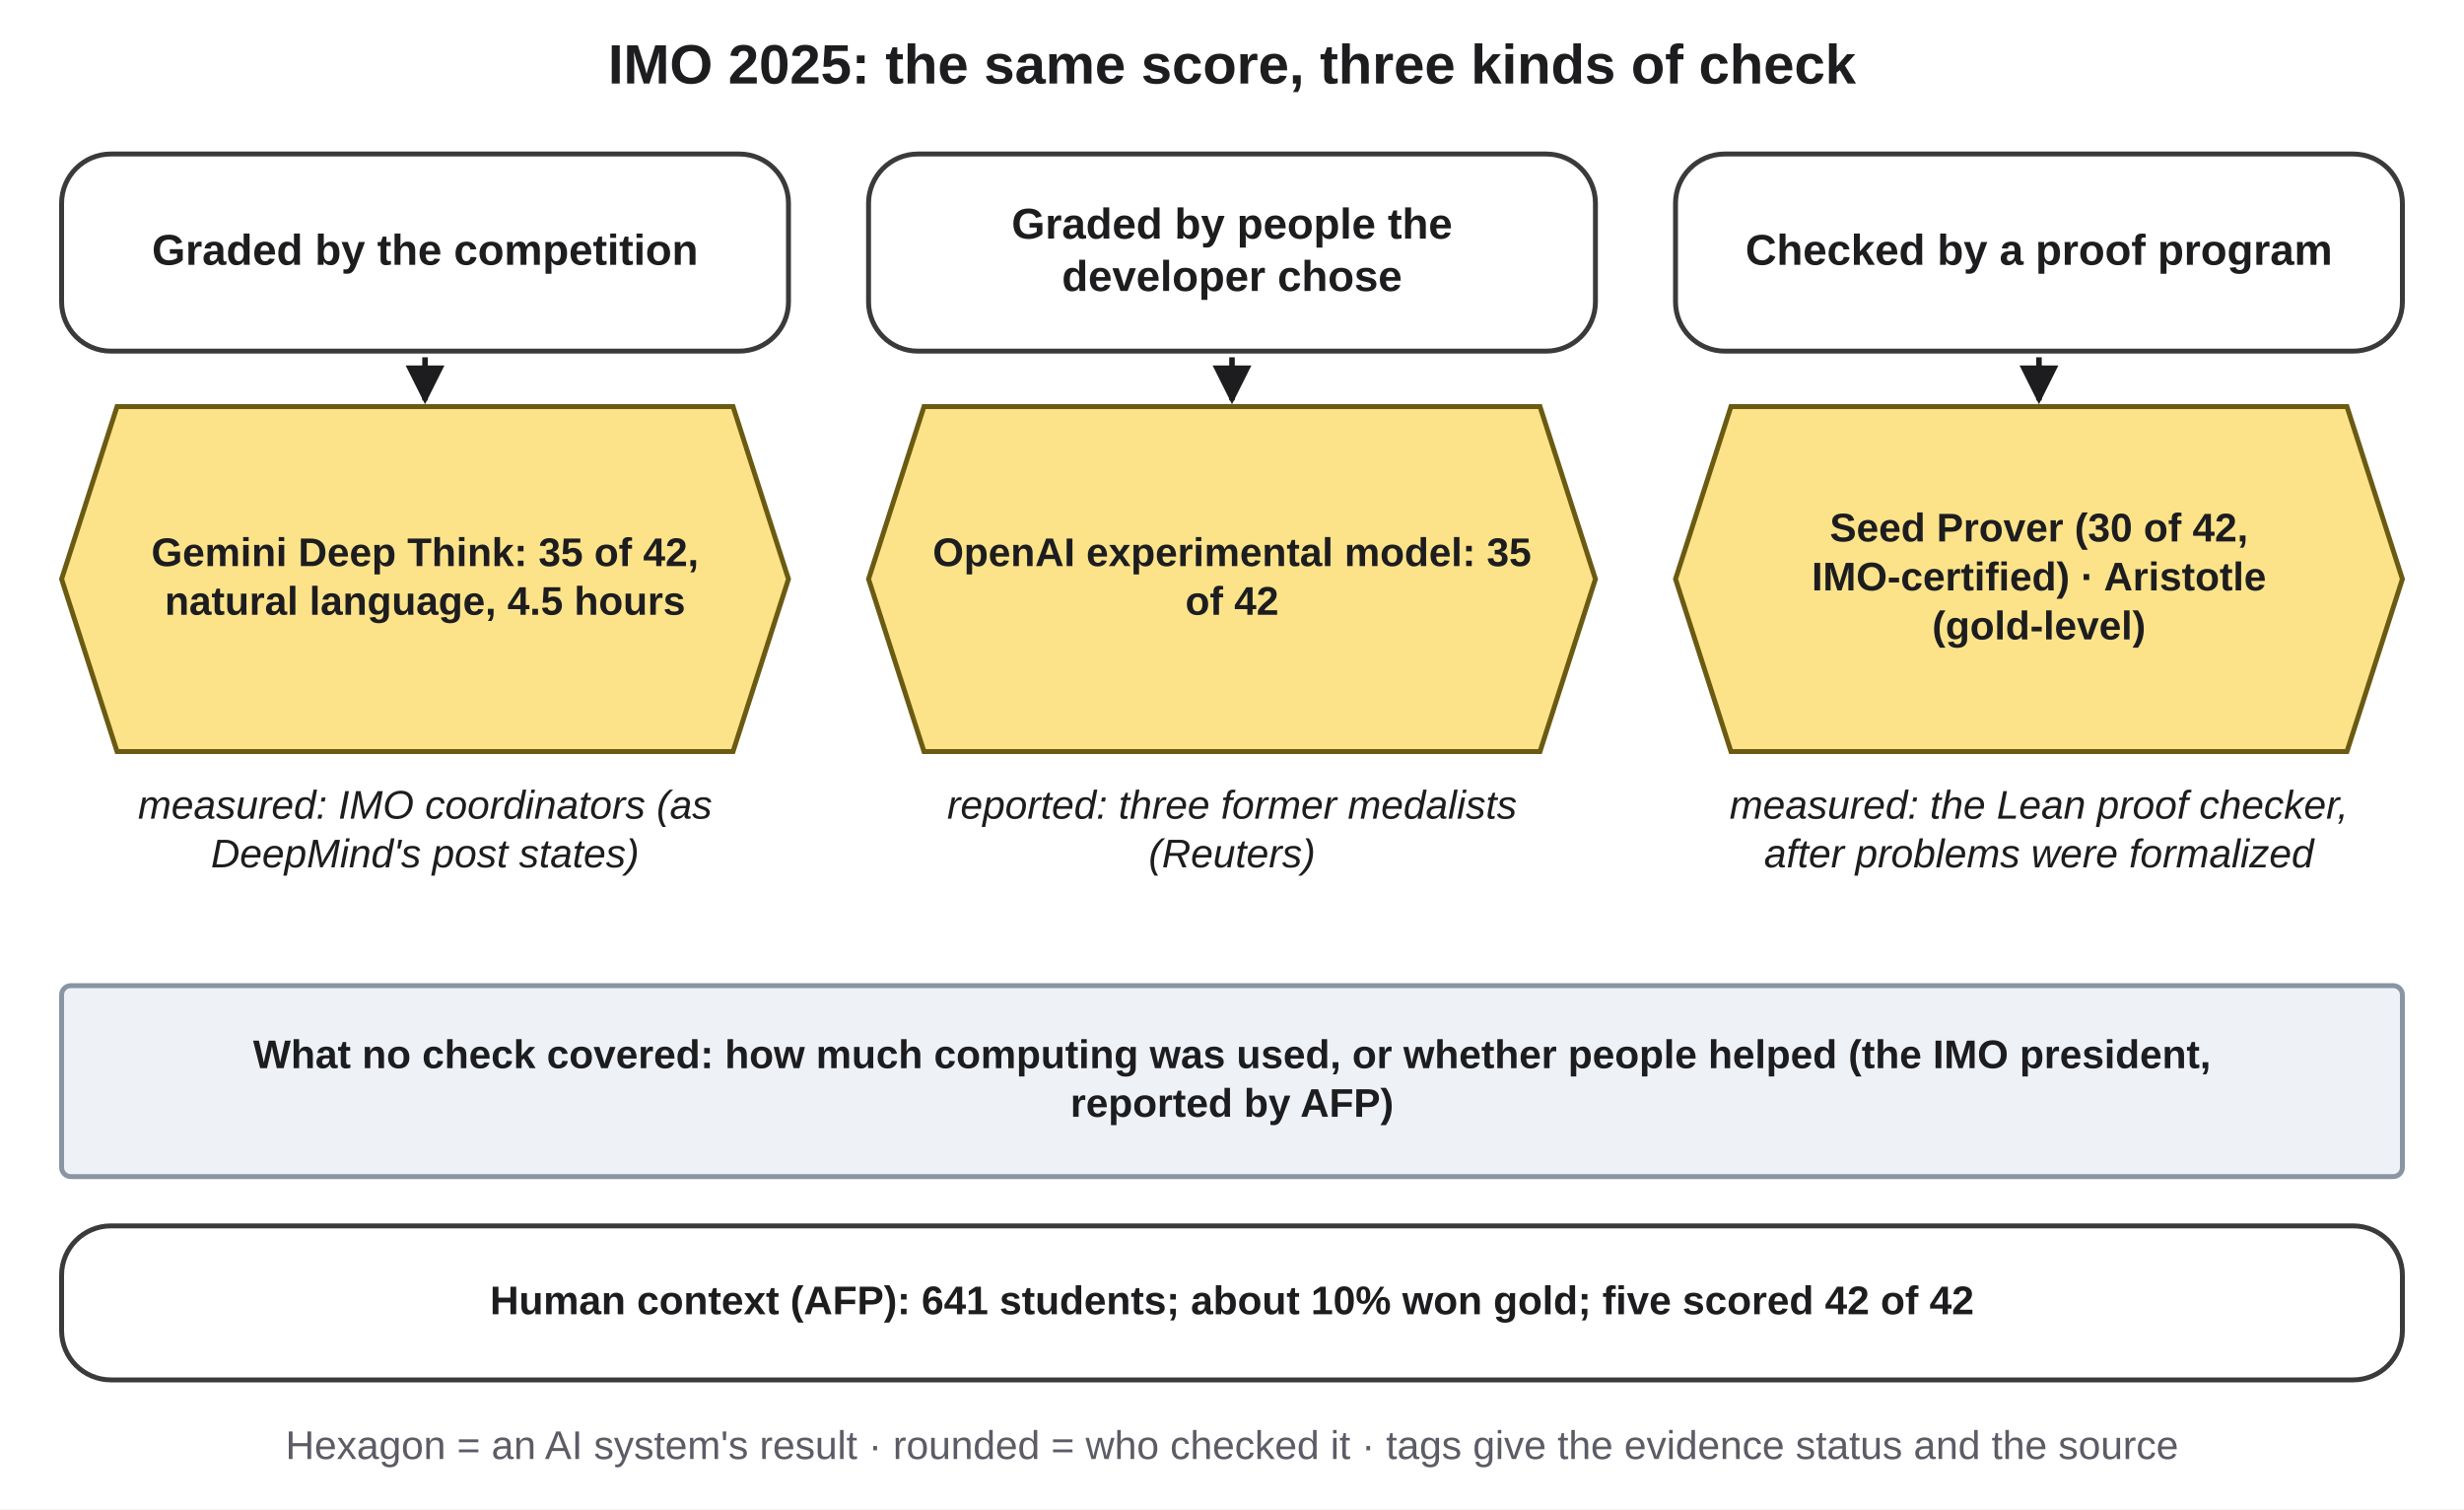
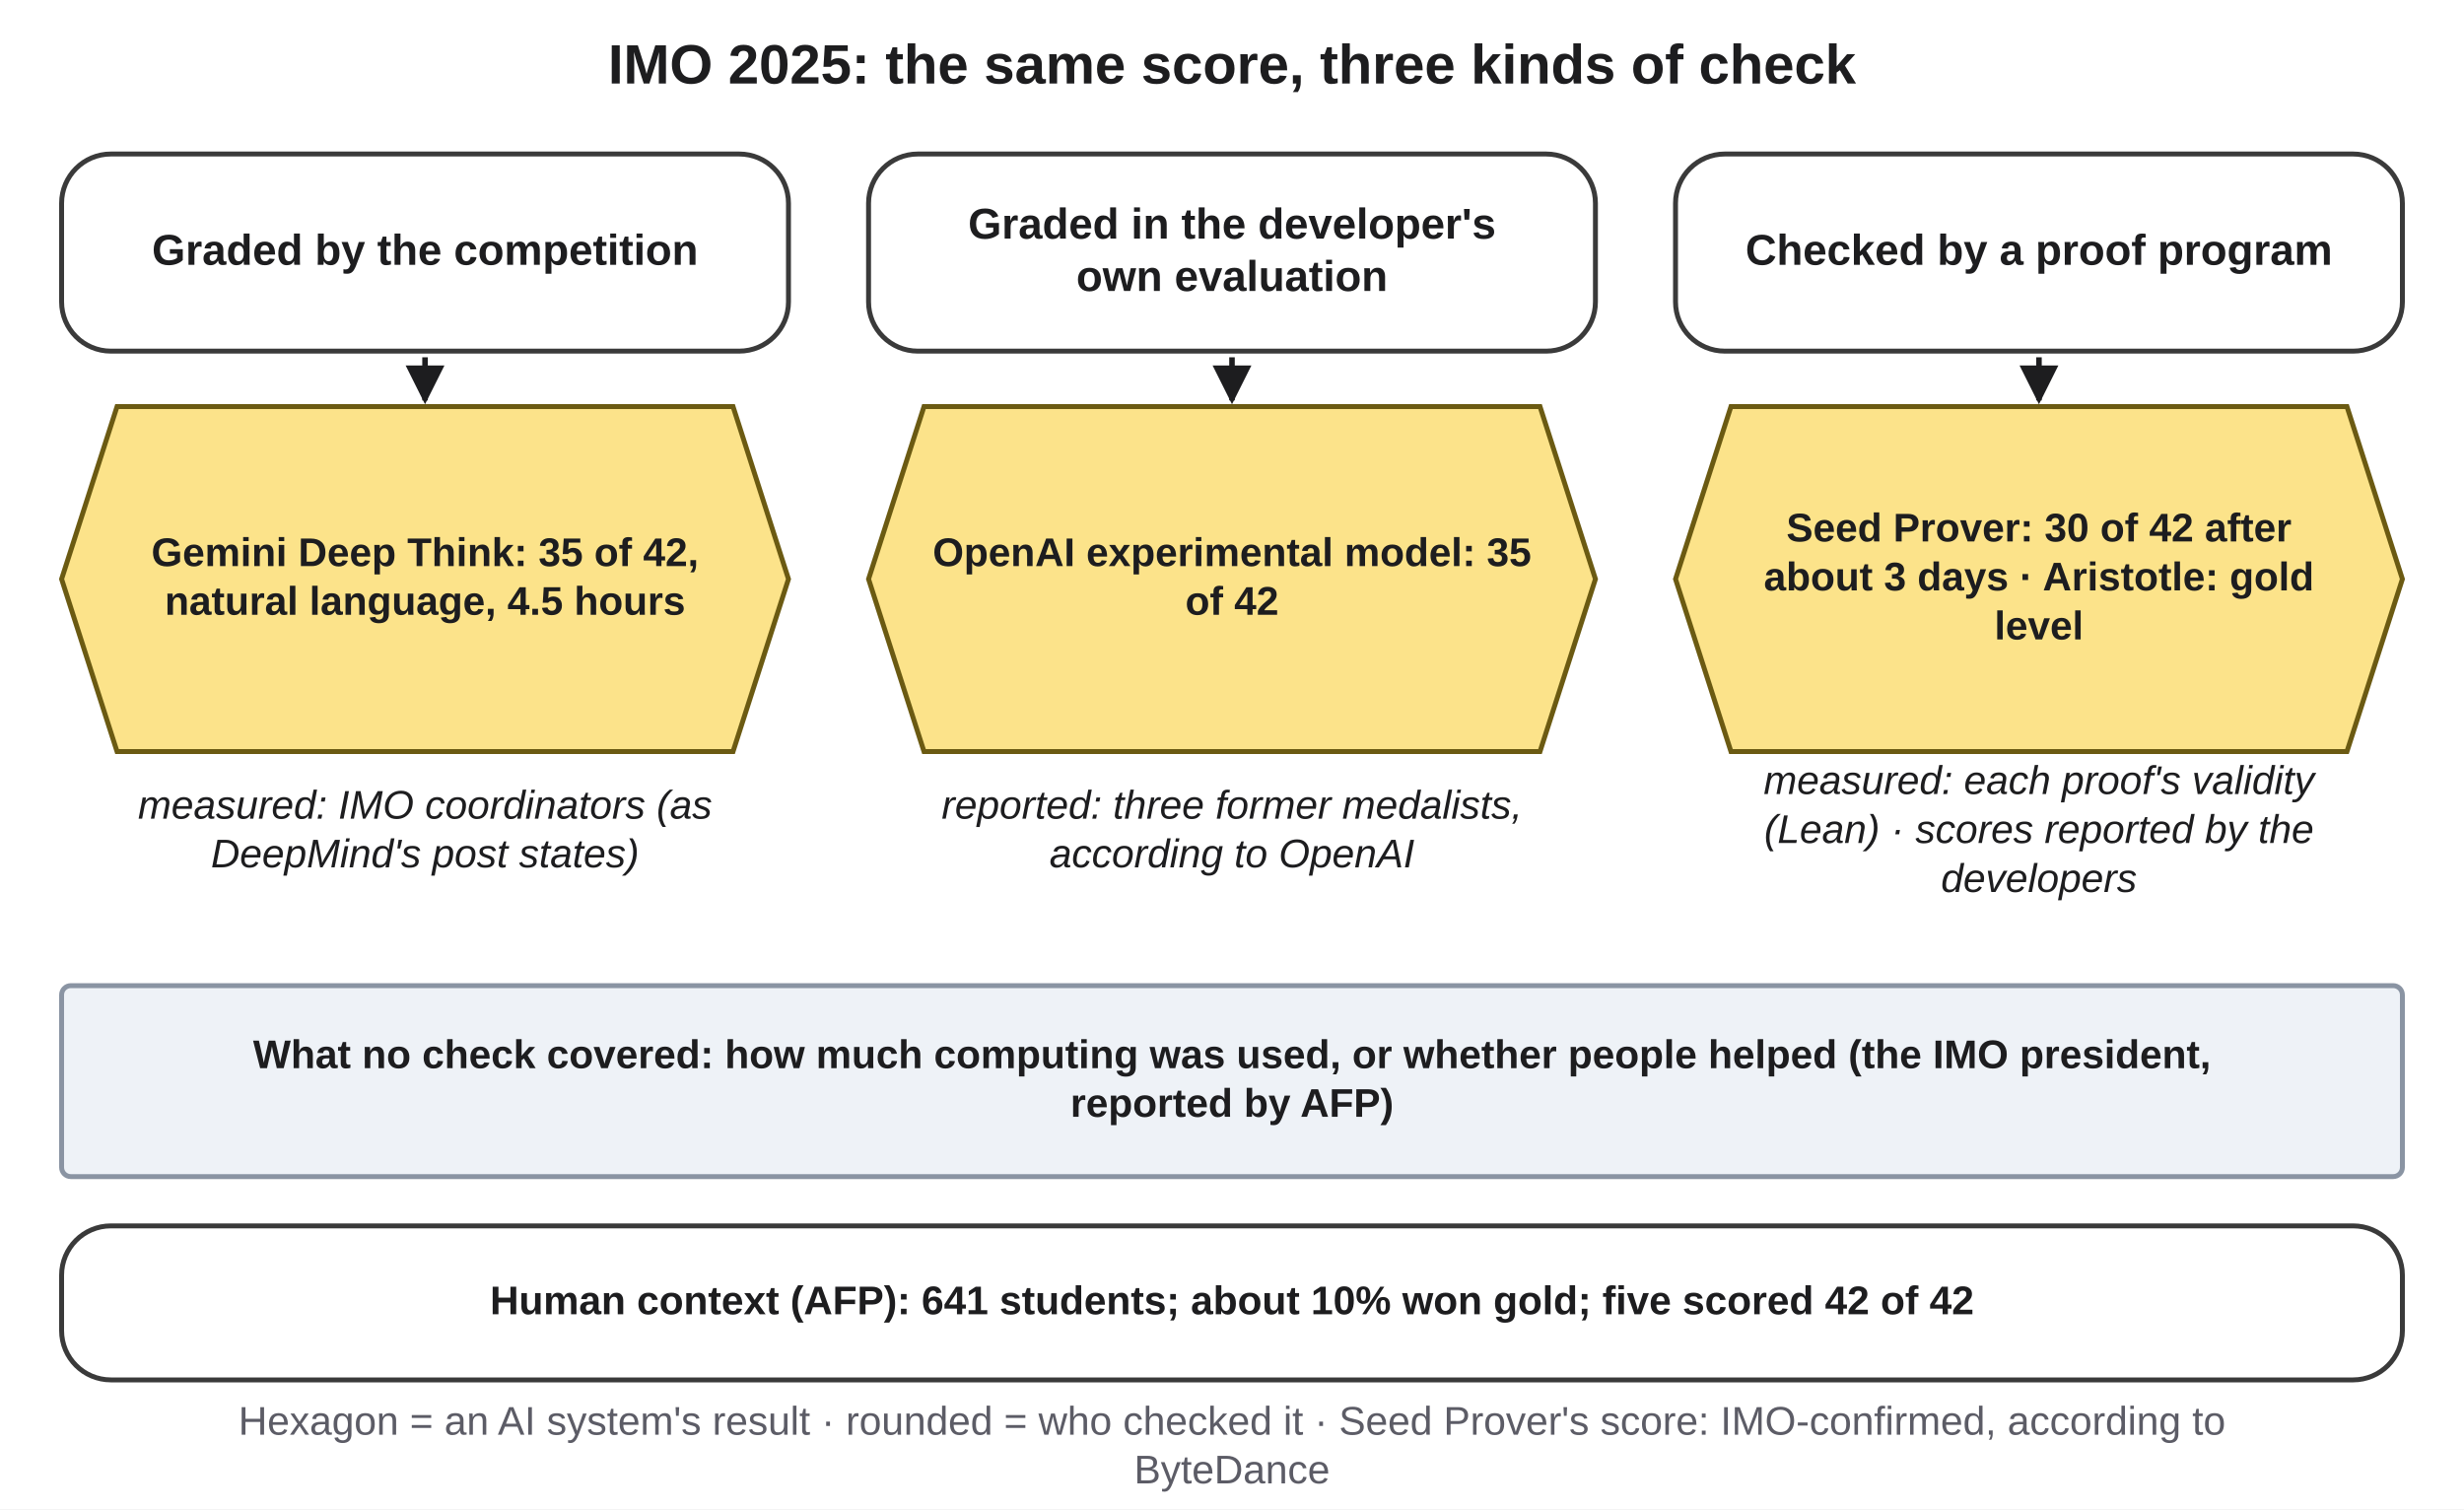
<svg xmlns="http://www.w3.org/2000/svg" viewBox="0 0 800 490" width="800" height="490" role="img" font-family="'Source Sans 3', 'Source Sans Pro', 'Helvetica Neue', Arial, sans-serif">
  <defs>
    <marker id="arrow-color" viewBox="0 0 10 10" refX="9" refY="5" markerWidth="7" markerHeight="7" orient="auto-start-reverse">
      <path d="M0,0 L10,5 L0,10 z" fill="#1D1D1F" />
    </marker>
    <pattern id="hatch" patternUnits="userSpaceOnUse" width="8" height="8" patternTransform="rotate(45)">
      <rect width="8" height="8" fill="#FFFFFF" />
      <line x1="0" y1="0" x2="0" y2="8" stroke="#9A9A9A" stroke-width="1.3" />
    </pattern>
    <pattern id="dots" patternUnits="userSpaceOnUse" width="7" height="7">
      <rect width="7" height="7" fill="#FFFFFF" />
      <circle cx="3.5" cy="3.5" r="1.2" fill="#000" />
    </pattern>
  </defs>
  <rect width="800" height="490" fill="#FFFFFF" />
  <text x="400.0" y="22.0" font-size="18" font-weight="700" text-anchor="middle" dominant-baseline="middle" fill="#1D1D1F" style="">IMO 2025: the same score, three kinds of check</text>
  <rect x="20" y="50" width="236" height="64" rx="16" fill="#FFFFFF" stroke="#3A3A3A" stroke-width="1.6" />
  <text x="138.0" y="82.0" font-size="14" font-weight="600" text-anchor="middle" dominant-baseline="middle" fill="#1D1D1F" style="">Graded by the competition</text>
  <polygon points="38.0,132.0 238.0,132.0 256.0,188.0 238.0,244.0 38.0,244.0 20.0,188.0" fill="#FCE38A" stroke="#6B5A12" stroke-width="1.6" />
  <text x="138.0" y="180.1" font-size="13" font-weight="600" text-anchor="middle" dominant-baseline="middle" fill="#1D1D1F" style="">Gemini Deep Think: 35 of 42,</text>
  <text x="138.0" y="195.9" font-size="13" font-weight="600" text-anchor="middle" dominant-baseline="middle" fill="#1D1D1F" style="">natural language, 4.5 hours</text>
  <path d="M138.0,116.0 L138.0,130.0" fill="none" stroke="#1D1D1F" stroke-width="1.8" marker-end="url(#arrow-color)" />
  <text x="138.0" y="262.1" font-size="13" font-weight="normal" text-anchor="middle" dominant-baseline="middle" fill="#1D1D1F" style="font-style:italic;">measured: IMO coordinators (as</text>
  <text x="138.0" y="277.9" font-size="13" font-weight="normal" text-anchor="middle" dominant-baseline="middle" fill="#1D1D1F" style="font-style:italic;">DeepMind's post states)</text>
  <rect x="282" y="50" width="236" height="64" rx="16" fill="#FFFFFF" stroke="#3A3A3A" stroke-width="1.6" />
-   <text x="400.0" y="73.5" font-size="14" font-weight="600" text-anchor="middle" dominant-baseline="middle" fill="#1D1D1F" style="">Graded by people the</text>
-   <text x="400.0" y="90.5" font-size="14" font-weight="600" text-anchor="middle" dominant-baseline="middle" fill="#1D1D1F" style="">developer chose</text>
+   <text x="400.0" y="73.5" font-size="14" font-weight="600" text-anchor="middle" dominant-baseline="middle" fill="#1D1D1F" style="">Graded in the developer's</text>
+   <text x="400.0" y="90.5" font-size="14" font-weight="600" text-anchor="middle" dominant-baseline="middle" fill="#1D1D1F" style="">own evaluation</text>
  <polygon points="300.0,132.0 500.0,132.0 518.0,188.0 500.0,244.0 300.0,244.0 282.0,188.0" fill="#FCE38A" stroke="#6B5A12" stroke-width="1.6" />
  <text x="400.0" y="180.1" font-size="13" font-weight="600" text-anchor="middle" dominant-baseline="middle" fill="#1D1D1F" style="">OpenAI experimental model: 35</text>
  <text x="400.0" y="195.9" font-size="13" font-weight="600" text-anchor="middle" dominant-baseline="middle" fill="#1D1D1F" style="">of 42</text>
  <path d="M400.0,116.0 L400.0,130.0" fill="none" stroke="#1D1D1F" stroke-width="1.8" marker-end="url(#arrow-color)" />
-   <text x="400.0" y="262.1" font-size="13" font-weight="normal" text-anchor="middle" dominant-baseline="middle" fill="#1D1D1F" style="font-style:italic;">reported: three former medalists</text>
-   <text x="400.0" y="277.9" font-size="13" font-weight="normal" text-anchor="middle" dominant-baseline="middle" fill="#1D1D1F" style="font-style:italic;">(Reuters)</text>
+   <text x="400.0" y="262.1" font-size="13" font-weight="normal" text-anchor="middle" dominant-baseline="middle" fill="#1D1D1F" style="font-style:italic;">reported: three former medalists,</text>
+   <text x="400.0" y="277.9" font-size="13" font-weight="normal" text-anchor="middle" dominant-baseline="middle" fill="#1D1D1F" style="font-style:italic;">according to OpenAI</text>
  <rect x="544" y="50" width="236" height="64" rx="16" fill="#FFFFFF" stroke="#3A3A3A" stroke-width="1.6" />
  <text x="662.0" y="82.0" font-size="14" font-weight="600" text-anchor="middle" dominant-baseline="middle" fill="#1D1D1F" style="">Checked by a proof program</text>
  <polygon points="562.0,132.0 762.0,132.0 780.0,188.0 762.0,244.0 562.0,244.0 544.0,188.0" fill="#FCE38A" stroke="#6B5A12" stroke-width="1.6" />
-   <text x="662.0" y="172.1" font-size="13" font-weight="600" text-anchor="middle" dominant-baseline="middle" fill="#1D1D1F" style="">Seed Prover (30 of 42,</text>
-   <text x="662.0" y="188.0" font-size="13" font-weight="600" text-anchor="middle" dominant-baseline="middle" fill="#1D1D1F" style="">IMO-certified) · Aristotle</text>
-   <text x="662.0" y="203.9" font-size="13" font-weight="600" text-anchor="middle" dominant-baseline="middle" fill="#1D1D1F" style="">(gold-level)</text>
+   <text x="662.0" y="172.1" font-size="13" font-weight="600" text-anchor="middle" dominant-baseline="middle" fill="#1D1D1F" style="">Seed Prover: 30 of 42 after</text>
+   <text x="662.0" y="188.0" font-size="13" font-weight="600" text-anchor="middle" dominant-baseline="middle" fill="#1D1D1F" style="">about 3 days · Aristotle: gold</text>
+   <text x="662.0" y="203.9" font-size="13" font-weight="600" text-anchor="middle" dominant-baseline="middle" fill="#1D1D1F" style="">level</text>
  <path d="M662.0,116.0 L662.0,130.0" fill="none" stroke="#1D1D1F" stroke-width="1.8" marker-end="url(#arrow-color)" />
-   <text x="662.0" y="262.1" font-size="13" font-weight="normal" text-anchor="middle" dominant-baseline="middle" fill="#1D1D1F" style="font-style:italic;">measured: the Lean proof checker,</text>
-   <text x="662.0" y="277.9" font-size="13" font-weight="normal" text-anchor="middle" dominant-baseline="middle" fill="#1D1D1F" style="font-style:italic;">after problems were formalized</text>
+   <text x="662.0" y="254.1" font-size="13" font-weight="normal" text-anchor="middle" dominant-baseline="middle" fill="#1D1D1F" style="font-style:italic;">measured: each proof's validity</text>
+   <text x="662.0" y="270.0" font-size="13" font-weight="normal" text-anchor="middle" dominant-baseline="middle" fill="#1D1D1F" style="font-style:italic;">(Lean) · scores reported by the</text>
+   <text x="662.0" y="285.9" font-size="13" font-weight="normal" text-anchor="middle" dominant-baseline="middle" fill="#1D1D1F" style="font-style:italic;">developers</text>
  <rect x="20" y="320" width="760" height="62" rx="3" fill="#EEF2F7" stroke="#8A94A3" stroke-width="1.6" />
  <text x="400.0" y="343.1" font-size="13" font-weight="600" text-anchor="middle" dominant-baseline="middle" fill="#1D1D1F" style="">What no check covered: how much computing was used, or whether people helped (the IMO president,</text>
  <text x="400.0" y="358.9" font-size="13" font-weight="600" text-anchor="middle" dominant-baseline="middle" fill="#1D1D1F" style="">reported by AFP)</text>
  <rect x="20" y="398" width="760" height="50" rx="16" fill="#FFFFFF" stroke="#3A3A3A" stroke-width="1.6" />
  <text x="400.0" y="423.0" font-size="13" font-weight="600" text-anchor="middle" dominant-baseline="middle" fill="#1D1D1F" style="">Human context (AFP): 641 students; about 10% won gold; five scored 42 of 42</text>
-   <text x="400.0" y="470.0" font-size="13" font-weight="normal" text-anchor="middle" dominant-baseline="middle" fill="#5C5C66" style="">Hexagon = an AI system's result · rounded = who checked it · tags give the evidence status and the source</text>
+   <text x="400.0" y="462.1" font-size="13" font-weight="normal" text-anchor="middle" dominant-baseline="middle" fill="#5C5C66" style="">Hexagon = an AI system's result · rounded = who checked it · Seed Prover's score: IMO-confirmed, according to</text>
+   <text x="400.0" y="477.9" font-size="13" font-weight="normal" text-anchor="middle" dominant-baseline="middle" fill="#5C5C66" style="">ByteDance</text>
</svg>
